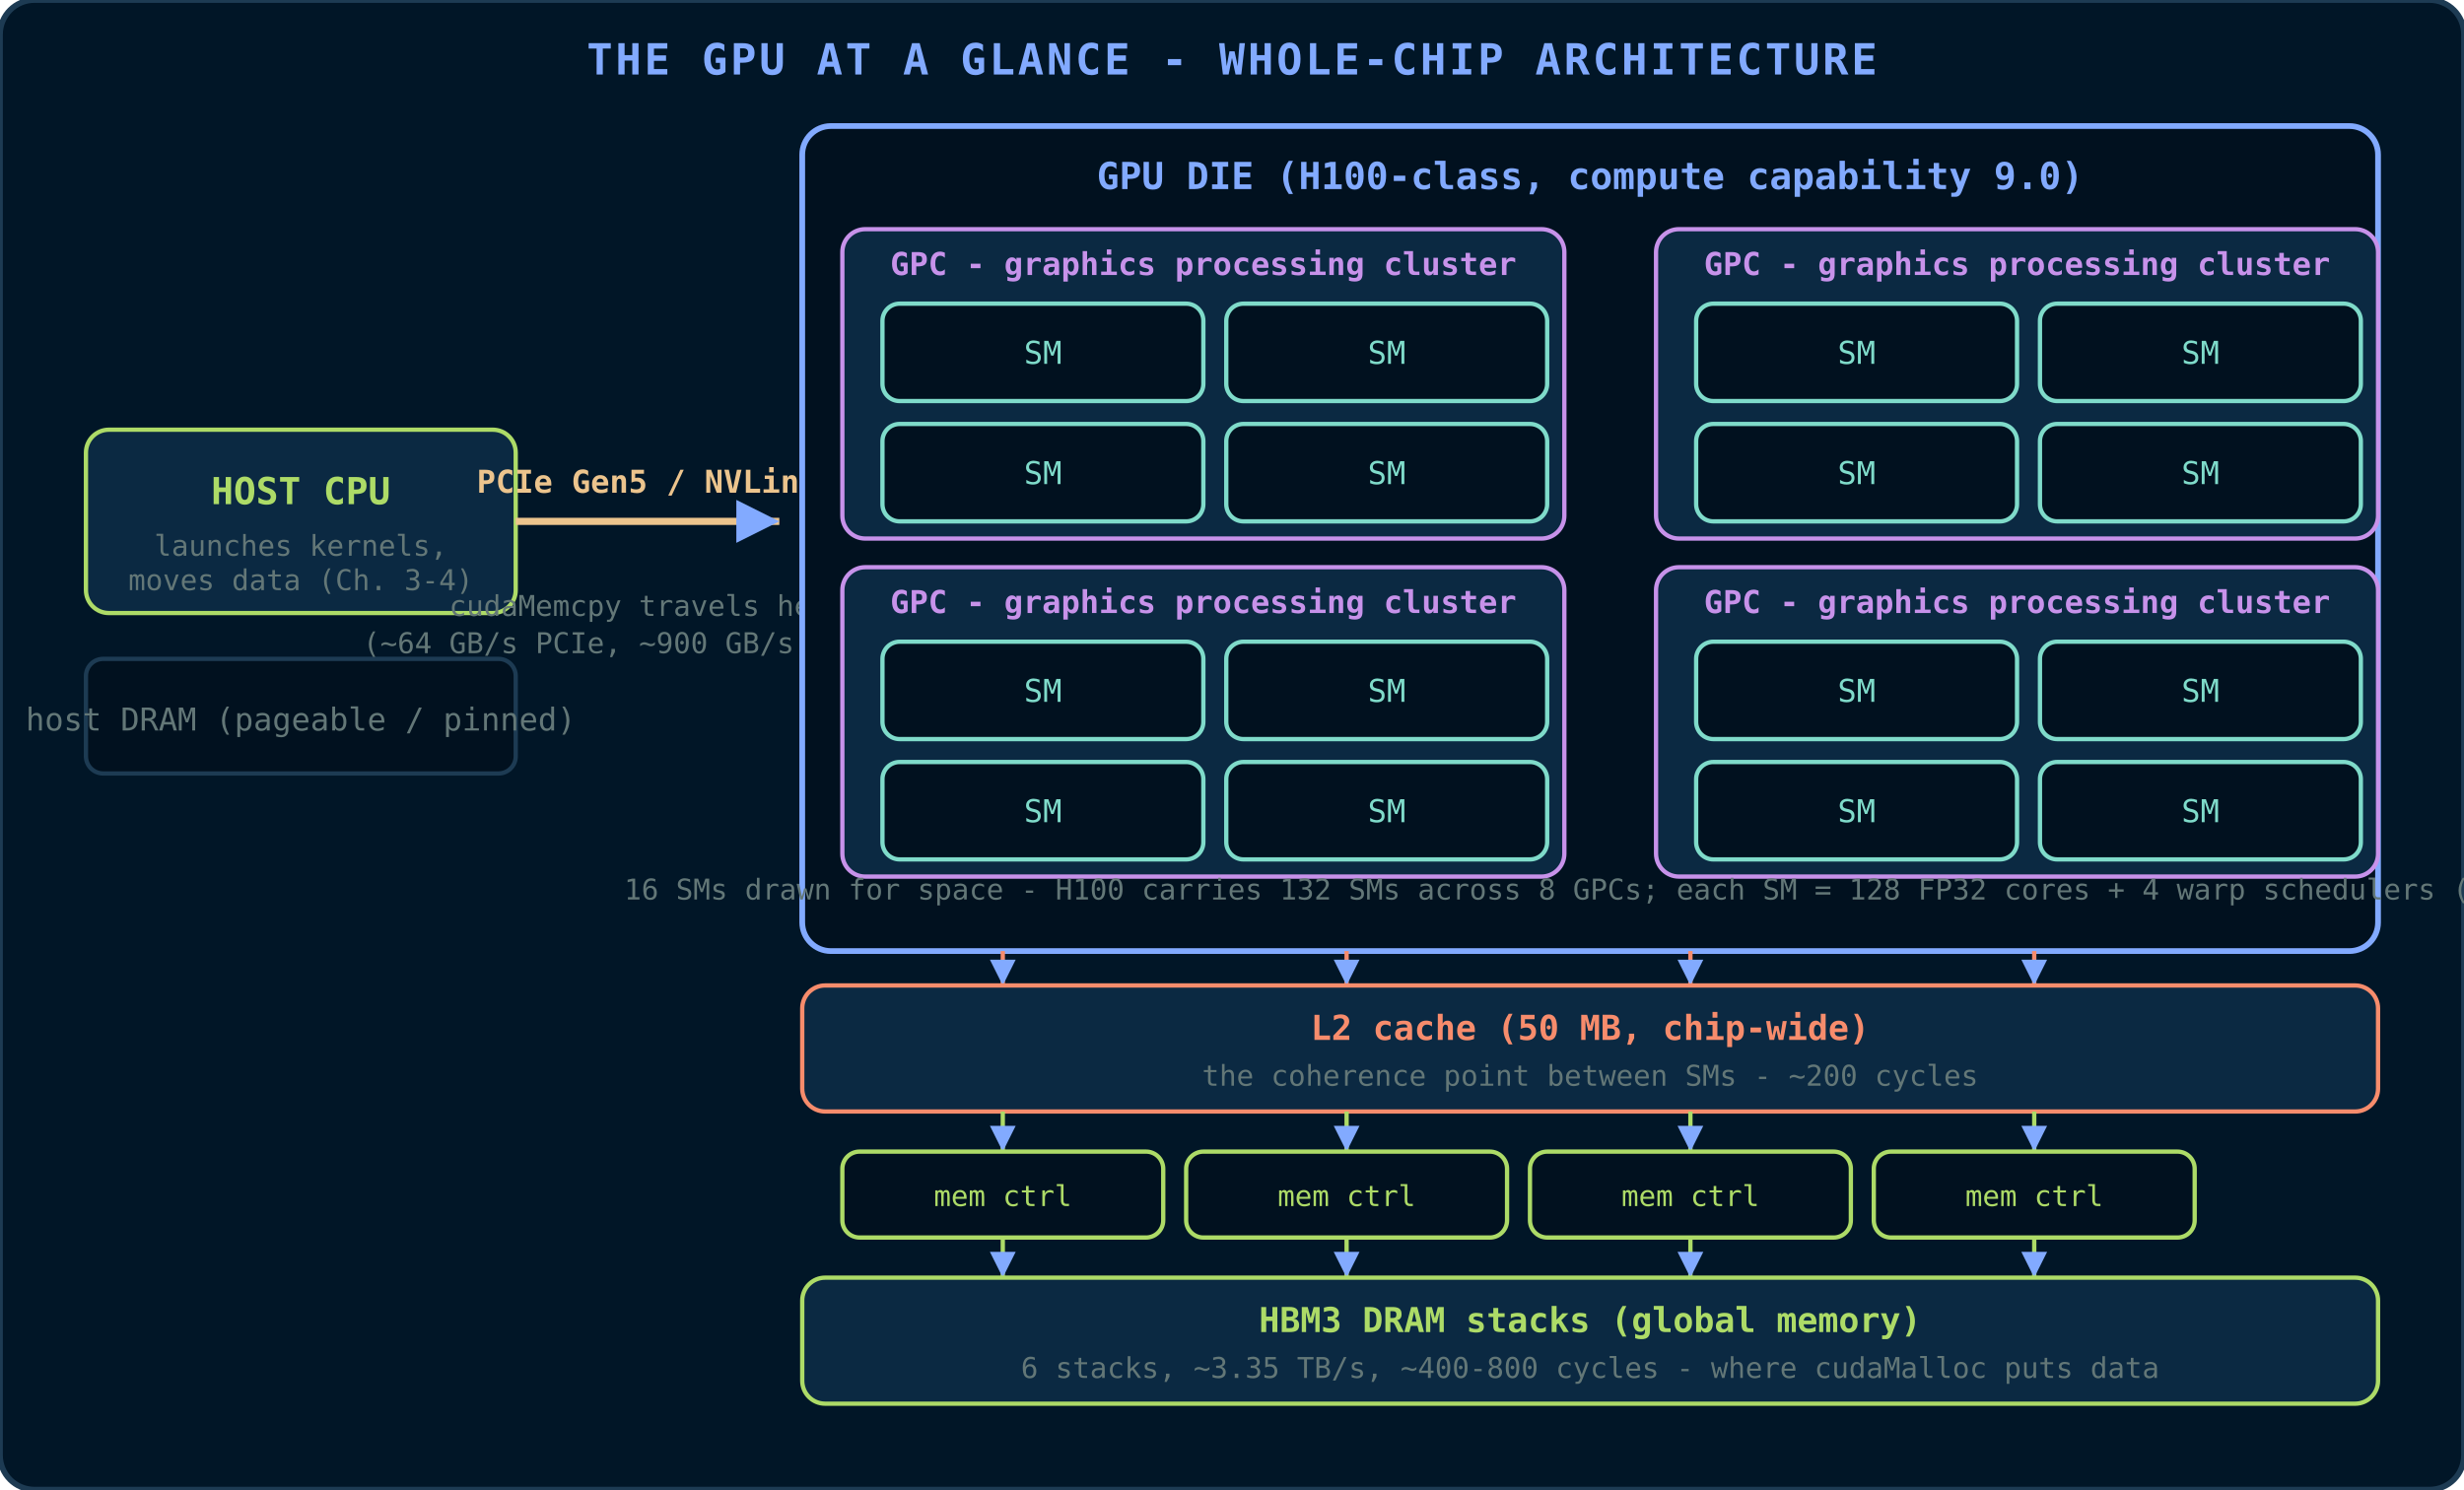
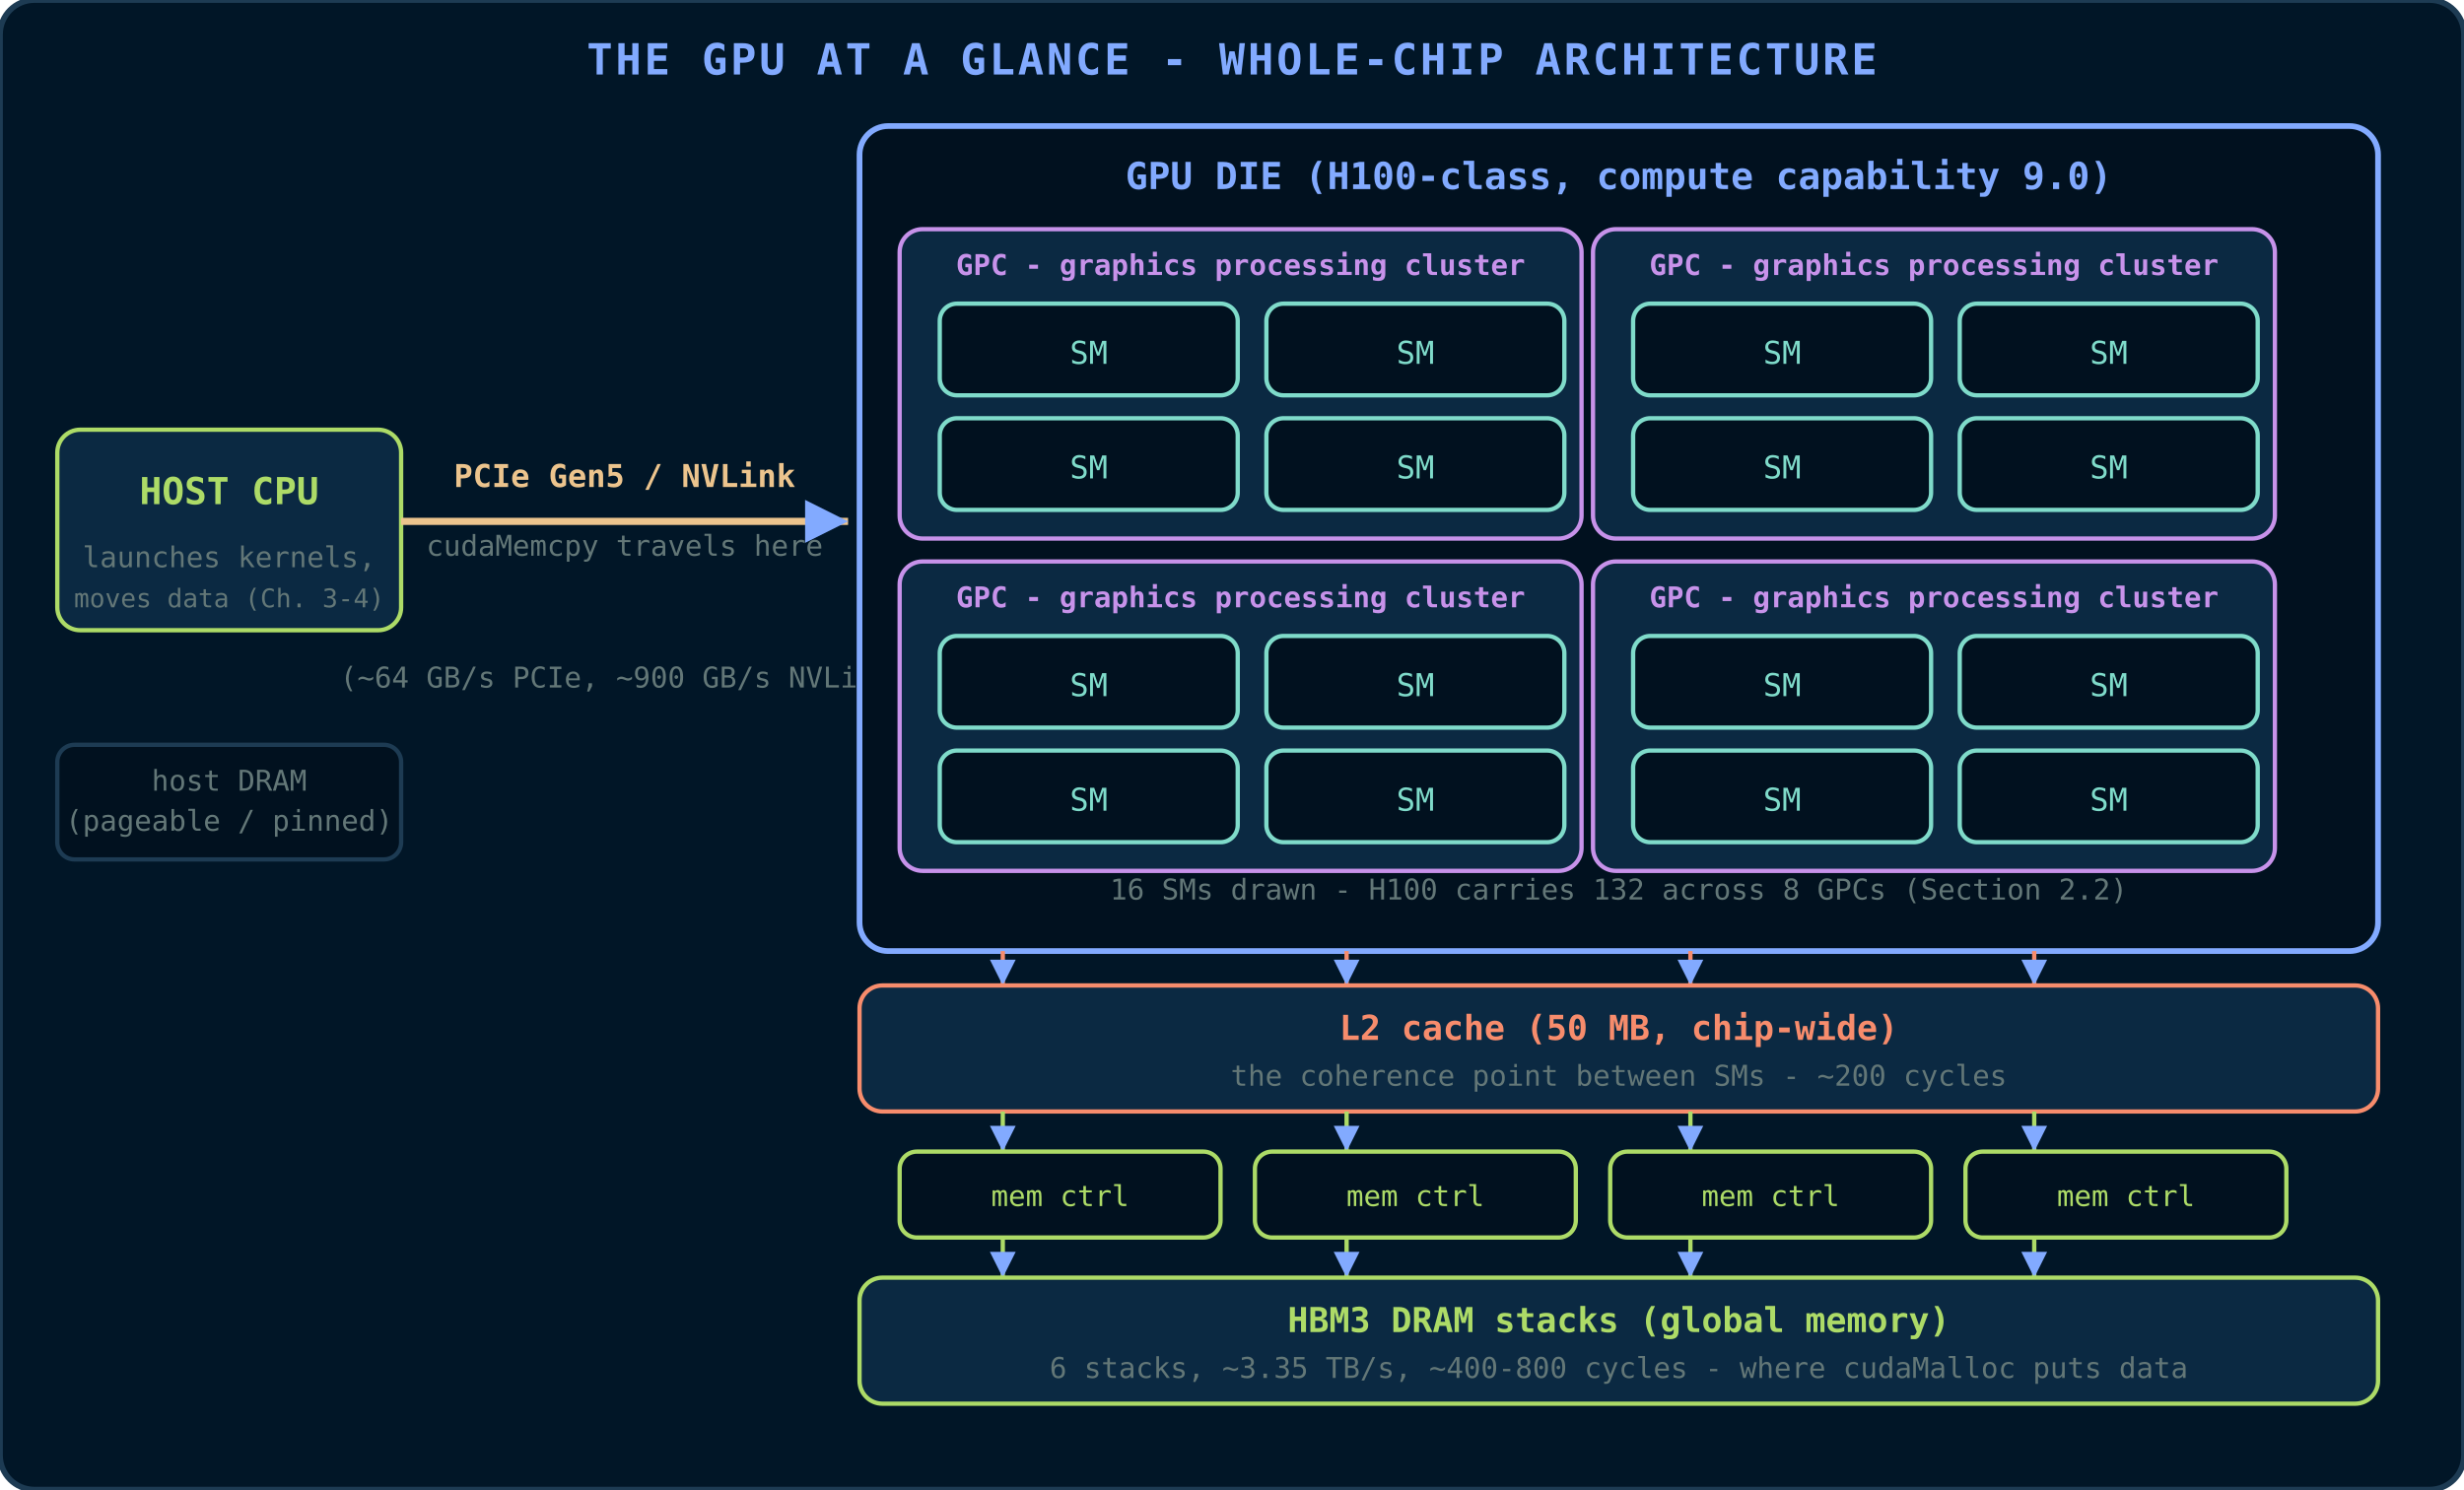
<svg xmlns="http://www.w3.org/2000/svg" viewBox="0 0 860 520" font-family="'JetBrains Mono','Fira Code','SF Mono',Menlo,Consolas,monospace">
  <rect x="0" y="0" width="860" height="520" rx="12" fill="#011627" stroke="#1d3b53" stroke-width="2" />
  <text x="430" y="26" text-anchor="middle" fill="#82aaff" font-size="15" font-weight="bold" letter-spacing="1">THE GPU AT A GLANCE - WHOLE-CHIP ARCHITECTURE</text>
-   <rect x="30" y="150" width="150" height="64" rx="8" fill="#0b2942" stroke="#addb67" stroke-width="1.5" />
-   <text x="105" y="176" text-anchor="middle" fill="#addb67" font-size="13" font-weight="bold">HOST CPU</text>
-   <text x="105" y="194" text-anchor="middle" fill="#637777" font-size="10">launches kernels,</text>
-   <text x="105" y="206" text-anchor="middle" fill="#637777" font-size="10">moves data (Ch. 3-4)</text>
-   <rect x="30" y="230" width="150" height="40" rx="6" fill="#01111f" stroke="#1d3b53" stroke-width="1.5" />
-   <text x="105" y="255" text-anchor="middle" fill="#637777" font-size="11">host DRAM (pageable / pinned)</text>
-   <line x1="180" y1="182" x2="272" y2="182" stroke="#ecc48d" stroke-width="2.5" marker-end="url(#arrow)" />
-   <text x="226" y="172" text-anchor="middle" fill="#ecc48d" font-size="11" font-weight="bold">PCIe Gen5 / NVLink</text>
-   <text x="226" y="215" text-anchor="middle" fill="#637777" font-size="10">cudaMemcpy travels here</text>
-   <text x="226" y="228" text-anchor="middle" fill="#637777" font-size="10">(~64 GB/s PCIe, ~900 GB/s NVLink)</text>
-   <rect x="280" y="44" width="550" height="288" rx="10" fill="#01111f" stroke="#82aaff" stroke-width="2" />
-   <text x="555" y="66" text-anchor="middle" fill="#82aaff" font-size="13" font-weight="bold">GPU DIE (H100-class, compute capability 9.0)</text>
-   <rect x="294" y="80" width="252" height="108" rx="8" fill="#0b2942" stroke="#c792ea" stroke-width="1.5" />
-   <text x="420" y="96" text-anchor="middle" fill="#c792ea" font-size="11" font-weight="bold">GPC - graphics processing cluster</text>
-   <rect x="578" y="80" width="252" height="108" rx="8" fill="#0b2942" stroke="#c792ea" stroke-width="1.5" />
-   <text x="704" y="96" text-anchor="middle" fill="#c792ea" font-size="11" font-weight="bold">GPC - graphics processing cluster</text>
-   <rect x="294" y="198" width="252" height="108" rx="8" fill="#0b2942" stroke="#c792ea" stroke-width="1.5" />
-   <text x="420" y="214" text-anchor="middle" fill="#c792ea" font-size="11" font-weight="bold">GPC - graphics processing cluster</text>
-   <rect x="578" y="198" width="252" height="108" rx="8" fill="#0b2942" stroke="#c792ea" stroke-width="1.5" />
-   <text x="704" y="214" text-anchor="middle" fill="#c792ea" font-size="11" font-weight="bold">GPC - graphics processing cluster</text>
-   <rect x="308" y="106" width="112" height="34" rx="6" fill="#01111f" stroke="#7fdbca" stroke-width="1.5" />
-   <text x="364" y="127" text-anchor="middle" fill="#7fdbca" font-size="11">SM</text>
-   <rect x="428" y="106" width="112" height="34" rx="6" fill="#01111f" stroke="#7fdbca" stroke-width="1.5" />
-   <text x="484" y="127" text-anchor="middle" fill="#7fdbca" font-size="11">SM</text>
-   <rect x="308" y="148" width="112" height="34" rx="6" fill="#01111f" stroke="#7fdbca" stroke-width="1.5" />
-   <text x="364" y="169" text-anchor="middle" fill="#7fdbca" font-size="11">SM</text>
-   <rect x="428" y="148" width="112" height="34" rx="6" fill="#01111f" stroke="#7fdbca" stroke-width="1.5" />
-   <text x="484" y="169" text-anchor="middle" fill="#7fdbca" font-size="11">SM</text>
-   <rect x="592" y="106" width="112" height="34" rx="6" fill="#01111f" stroke="#7fdbca" stroke-width="1.5" />
-   <text x="648" y="127" text-anchor="middle" fill="#7fdbca" font-size="11">SM</text>
-   <rect x="712" y="106" width="112" height="34" rx="6" fill="#01111f" stroke="#7fdbca" stroke-width="1.5" />
-   <text x="768" y="127" text-anchor="middle" fill="#7fdbca" font-size="11">SM</text>
-   <rect x="592" y="148" width="112" height="34" rx="6" fill="#01111f" stroke="#7fdbca" stroke-width="1.5" />
-   <text x="648" y="169" text-anchor="middle" fill="#7fdbca" font-size="11">SM</text>
-   <rect x="712" y="148" width="112" height="34" rx="6" fill="#01111f" stroke="#7fdbca" stroke-width="1.5" />
-   <text x="768" y="169" text-anchor="middle" fill="#7fdbca" font-size="11">SM</text>
-   <rect x="308" y="224" width="112" height="34" rx="6" fill="#01111f" stroke="#7fdbca" stroke-width="1.5" />
-   <text x="364" y="245" text-anchor="middle" fill="#7fdbca" font-size="11">SM</text>
-   <rect x="428" y="224" width="112" height="34" rx="6" fill="#01111f" stroke="#7fdbca" stroke-width="1.5" />
-   <text x="484" y="245" text-anchor="middle" fill="#7fdbca" font-size="11">SM</text>
-   <rect x="308" y="266" width="112" height="34" rx="6" fill="#01111f" stroke="#7fdbca" stroke-width="1.5" />
-   <text x="364" y="287" text-anchor="middle" fill="#7fdbca" font-size="11">SM</text>
-   <rect x="428" y="266" width="112" height="34" rx="6" fill="#01111f" stroke="#7fdbca" stroke-width="1.5" />
-   <text x="484" y="287" text-anchor="middle" fill="#7fdbca" font-size="11">SM</text>
-   <rect x="592" y="224" width="112" height="34" rx="6" fill="#01111f" stroke="#7fdbca" stroke-width="1.5" />
-   <text x="648" y="245" text-anchor="middle" fill="#7fdbca" font-size="11">SM</text>
-   <rect x="712" y="224" width="112" height="34" rx="6" fill="#01111f" stroke="#7fdbca" stroke-width="1.5" />
-   <text x="768" y="245" text-anchor="middle" fill="#7fdbca" font-size="11">SM</text>
-   <rect x="592" y="266" width="112" height="34" rx="6" fill="#01111f" stroke="#7fdbca" stroke-width="1.5" />
-   <text x="648" y="287" text-anchor="middle" fill="#7fdbca" font-size="11">SM</text>
-   <rect x="712" y="266" width="112" height="34" rx="6" fill="#01111f" stroke="#7fdbca" stroke-width="1.5" />
-   <text x="768" y="287" text-anchor="middle" fill="#7fdbca" font-size="11">SM</text>
-   <text x="555" y="314" text-anchor="middle" fill="#637777" font-size="10">16 SMs drawn for space - H100 carries 132 SMs across 8 GPCs; each SM = 128 FP32 cores + 4 warp schedulers (§2.2)</text>
+   <rect x="20" y="150" width="120" height="70" rx="8" fill="#0b2942" stroke="#addb67" stroke-width="1.5" />
+   <text x="80" y="176" text-anchor="middle" fill="#addb67" font-size="13" font-weight="bold">HOST CPU</text>
+   <text x="80" y="198" text-anchor="middle" fill="#637777" font-size="10">launches kernels,</text>
+   <text x="80" y="212" text-anchor="middle" fill="#637777" font-size="9">moves data (Ch. 3-4)</text>
+   <rect x="20" y="260" width="120" height="40" rx="6" fill="#01111f" stroke="#1d3b53" stroke-width="1.5" />
+   <text x="80" y="276" text-anchor="middle" fill="#637777" font-size="10">host DRAM</text>
+   <text x="80" y="290" text-anchor="middle" fill="#637777" font-size="10">(pageable / pinned)</text>
+   <line x1="140" y1="182" x2="296" y2="182" stroke="#ecc48d" stroke-width="2.5" marker-end="url(#arrow)" />
+   <text x="218" y="170" text-anchor="middle" fill="#ecc48d" font-size="11" font-weight="bold">PCIe Gen5 / NVLink</text>
+   <text x="218" y="194" text-anchor="middle" fill="#637777" font-size="10">cudaMemcpy travels here</text>
+   <text x="218" y="240" text-anchor="middle" fill="#637777" font-size="10">(~64 GB/s PCIe, ~900 GB/s NVLink)</text>
+   <rect x="300" y="44" width="530" height="288" rx="10" fill="#01111f" stroke="#82aaff" stroke-width="2" />
+   <text x="565" y="66" text-anchor="middle" fill="#82aaff" font-size="13" font-weight="bold">GPU DIE (H100-class, compute capability 9.0)</text>
+   <rect x="314" y="80" width="238" height="108" rx="8" fill="#0b2942" stroke="#c792ea" stroke-width="1.5" />
+   <text x="433" y="96" text-anchor="middle" fill="#c792ea" font-size="10" font-weight="bold">GPC - graphics processing cluster</text>
+   <rect x="556" y="80" width="238" height="108" rx="8" fill="#0b2942" stroke="#c792ea" stroke-width="1.5" />
+   <text x="675" y="96" text-anchor="middle" fill="#c792ea" font-size="10" font-weight="bold">GPC - graphics processing cluster</text>
+   <rect x="314" y="196" width="238" height="108" rx="8" fill="#0b2942" stroke="#c792ea" stroke-width="1.5" />
+   <text x="433" y="212" text-anchor="middle" fill="#c792ea" font-size="10" font-weight="bold">GPC - graphics processing cluster</text>
+   <rect x="556" y="196" width="238" height="108" rx="8" fill="#0b2942" stroke="#c792ea" stroke-width="1.5" />
+   <text x="675" y="212" text-anchor="middle" fill="#c792ea" font-size="10" font-weight="bold">GPC - graphics processing cluster</text>
+   <rect x="328" y="106" width="104" height="32" rx="6" fill="#01111f" stroke="#7fdbca" stroke-width="1.5" />
+   <text x="380" y="127" text-anchor="middle" fill="#7fdbca" font-size="11">SM</text>
+   <rect x="442" y="106" width="104" height="32" rx="6" fill="#01111f" stroke="#7fdbca" stroke-width="1.5" />
+   <text x="494" y="127" text-anchor="middle" fill="#7fdbca" font-size="11">SM</text>
+   <rect x="328" y="146" width="104" height="32" rx="6" fill="#01111f" stroke="#7fdbca" stroke-width="1.5" />
+   <text x="380" y="167" text-anchor="middle" fill="#7fdbca" font-size="11">SM</text>
+   <rect x="442" y="146" width="104" height="32" rx="6" fill="#01111f" stroke="#7fdbca" stroke-width="1.5" />
+   <text x="494" y="167" text-anchor="middle" fill="#7fdbca" font-size="11">SM</text>
+   <rect x="570" y="106" width="104" height="32" rx="6" fill="#01111f" stroke="#7fdbca" stroke-width="1.5" />
+   <text x="622" y="127" text-anchor="middle" fill="#7fdbca" font-size="11">SM</text>
+   <rect x="684" y="106" width="104" height="32" rx="6" fill="#01111f" stroke="#7fdbca" stroke-width="1.5" />
+   <text x="736" y="127" text-anchor="middle" fill="#7fdbca" font-size="11">SM</text>
+   <rect x="570" y="146" width="104" height="32" rx="6" fill="#01111f" stroke="#7fdbca" stroke-width="1.5" />
+   <text x="622" y="167" text-anchor="middle" fill="#7fdbca" font-size="11">SM</text>
+   <rect x="684" y="146" width="104" height="32" rx="6" fill="#01111f" stroke="#7fdbca" stroke-width="1.5" />
+   <text x="736" y="167" text-anchor="middle" fill="#7fdbca" font-size="11">SM</text>
+   <rect x="328" y="222" width="104" height="32" rx="6" fill="#01111f" stroke="#7fdbca" stroke-width="1.5" />
+   <text x="380" y="243" text-anchor="middle" fill="#7fdbca" font-size="11">SM</text>
+   <rect x="442" y="222" width="104" height="32" rx="6" fill="#01111f" stroke="#7fdbca" stroke-width="1.5" />
+   <text x="494" y="243" text-anchor="middle" fill="#7fdbca" font-size="11">SM</text>
+   <rect x="328" y="262" width="104" height="32" rx="6" fill="#01111f" stroke="#7fdbca" stroke-width="1.5" />
+   <text x="380" y="283" text-anchor="middle" fill="#7fdbca" font-size="11">SM</text>
+   <rect x="442" y="262" width="104" height="32" rx="6" fill="#01111f" stroke="#7fdbca" stroke-width="1.5" />
+   <text x="494" y="283" text-anchor="middle" fill="#7fdbca" font-size="11">SM</text>
+   <rect x="570" y="222" width="104" height="32" rx="6" fill="#01111f" stroke="#7fdbca" stroke-width="1.5" />
+   <text x="622" y="243" text-anchor="middle" fill="#7fdbca" font-size="11">SM</text>
+   <rect x="684" y="222" width="104" height="32" rx="6" fill="#01111f" stroke="#7fdbca" stroke-width="1.5" />
+   <text x="736" y="243" text-anchor="middle" fill="#7fdbca" font-size="11">SM</text>
+   <rect x="570" y="262" width="104" height="32" rx="6" fill="#01111f" stroke="#7fdbca" stroke-width="1.5" />
+   <text x="622" y="283" text-anchor="middle" fill="#7fdbca" font-size="11">SM</text>
+   <rect x="684" y="262" width="104" height="32" rx="6" fill="#01111f" stroke="#7fdbca" stroke-width="1.5" />
+   <text x="736" y="283" text-anchor="middle" fill="#7fdbca" font-size="11">SM</text>
+   <text x="565" y="314" text-anchor="middle" fill="#637777" font-size="10">16 SMs drawn - H100 carries 132 across 8 GPCs (Section 2.2)</text>
  <line x1="350" y1="332" x2="350" y2="344" stroke="#f78c6c" stroke-width="1.5" marker-end="url(#arrow)" />
  <line x1="470" y1="332" x2="470" y2="344" stroke="#f78c6c" stroke-width="1.5" marker-end="url(#arrow)" />
  <line x1="590" y1="332" x2="590" y2="344" stroke="#f78c6c" stroke-width="1.5" marker-end="url(#arrow)" />
  <line x1="710" y1="332" x2="710" y2="344" stroke="#f78c6c" stroke-width="1.5" marker-end="url(#arrow)" />
-   <rect x="280" y="344" width="550" height="44" rx="8" fill="#0b2942" stroke="#f78c6c" stroke-width="1.5" />
-   <text x="555" y="363" text-anchor="middle" fill="#f78c6c" font-size="12" font-weight="bold">L2 cache (50 MB, chip-wide)</text>
-   <text x="555" y="379" text-anchor="middle" fill="#637777" font-size="10">the coherence point between SMs - ~200 cycles</text>
+   <rect x="300" y="344" width="530" height="44" rx="8" fill="#0b2942" stroke="#f78c6c" stroke-width="1.5" />
+   <text x="565" y="363" text-anchor="middle" fill="#f78c6c" font-size="12" font-weight="bold">L2 cache (50 MB, chip-wide)</text>
+   <text x="565" y="379" text-anchor="middle" fill="#637777" font-size="10">the coherence point between SMs - ~200 cycles</text>
  <line x1="350" y1="388" x2="350" y2="402" stroke="#addb67" stroke-width="1.5" marker-end="url(#arrow)" />
  <line x1="470" y1="388" x2="470" y2="402" stroke="#addb67" stroke-width="1.5" marker-end="url(#arrow)" />
  <line x1="590" y1="388" x2="590" y2="402" stroke="#addb67" stroke-width="1.5" marker-end="url(#arrow)" />
  <line x1="710" y1="388" x2="710" y2="402" stroke="#addb67" stroke-width="1.5" marker-end="url(#arrow)" />
-   <rect x="294" y="402" width="112" height="30" rx="6" fill="#01111f" stroke="#addb67" stroke-width="1.5" />
-   <text x="350" y="421" text-anchor="middle" fill="#addb67" font-size="10">mem ctrl</text>
-   <rect x="414" y="402" width="112" height="30" rx="6" fill="#01111f" stroke="#addb67" stroke-width="1.5" />
-   <text x="470" y="421" text-anchor="middle" fill="#addb67" font-size="10">mem ctrl</text>
-   <rect x="534" y="402" width="112" height="30" rx="6" fill="#01111f" stroke="#addb67" stroke-width="1.5" />
-   <text x="590" y="421" text-anchor="middle" fill="#addb67" font-size="10">mem ctrl</text>
-   <rect x="654" y="402" width="112" height="30" rx="6" fill="#01111f" stroke="#addb67" stroke-width="1.5" />
-   <text x="710" y="421" text-anchor="middle" fill="#addb67" font-size="10">mem ctrl</text>
+   <rect x="314" y="402" width="112" height="30" rx="6" fill="#01111f" stroke="#addb67" stroke-width="1.5" />
+   <text x="370" y="421" text-anchor="middle" fill="#addb67" font-size="10">mem ctrl</text>
+   <rect x="438" y="402" width="112" height="30" rx="6" fill="#01111f" stroke="#addb67" stroke-width="1.5" />
+   <text x="494" y="421" text-anchor="middle" fill="#addb67" font-size="10">mem ctrl</text>
+   <rect x="562" y="402" width="112" height="30" rx="6" fill="#01111f" stroke="#addb67" stroke-width="1.5" />
+   <text x="618" y="421" text-anchor="middle" fill="#addb67" font-size="10">mem ctrl</text>
+   <rect x="686" y="402" width="112" height="30" rx="6" fill="#01111f" stroke="#addb67" stroke-width="1.5" />
+   <text x="742" y="421" text-anchor="middle" fill="#addb67" font-size="10">mem ctrl</text>
  <line x1="350" y1="432" x2="350" y2="446" stroke="#addb67" stroke-width="1.5" marker-end="url(#arrow)" />
  <line x1="470" y1="432" x2="470" y2="446" stroke="#addb67" stroke-width="1.5" marker-end="url(#arrow)" />
  <line x1="590" y1="432" x2="590" y2="446" stroke="#addb67" stroke-width="1.5" marker-end="url(#arrow)" />
  <line x1="710" y1="432" x2="710" y2="446" stroke="#addb67" stroke-width="1.5" marker-end="url(#arrow)" />
-   <rect x="280" y="446" width="550" height="44" rx="8" fill="#0b2942" stroke="#addb67" stroke-width="1.5" />
-   <text x="555" y="465" text-anchor="middle" fill="#addb67" font-size="12" font-weight="bold">HBM3 DRAM stacks (global memory)</text>
-   <text x="555" y="481" text-anchor="middle" fill="#637777" font-size="10">6 stacks, ~3.35 TB/s, ~400-800 cycles - where cudaMalloc puts data</text>
+   <rect x="300" y="446" width="530" height="44" rx="8" fill="#0b2942" stroke="#addb67" stroke-width="1.5" />
+   <text x="565" y="465" text-anchor="middle" fill="#addb67" font-size="12" font-weight="bold">HBM3 DRAM stacks (global memory)</text>
+   <text x="565" y="481" text-anchor="middle" fill="#637777" font-size="10">6 stacks, ~3.35 TB/s, ~400-800 cycles - where cudaMalloc puts data</text>
  <defs>
    <marker id="arrow" markerWidth="8" markerHeight="8" refX="6" refY="3" orient="auto">
      <path d="M0,0 L6,3 L0,6 Z" fill="#82aaff" />
    </marker>
  </defs>
</svg>
